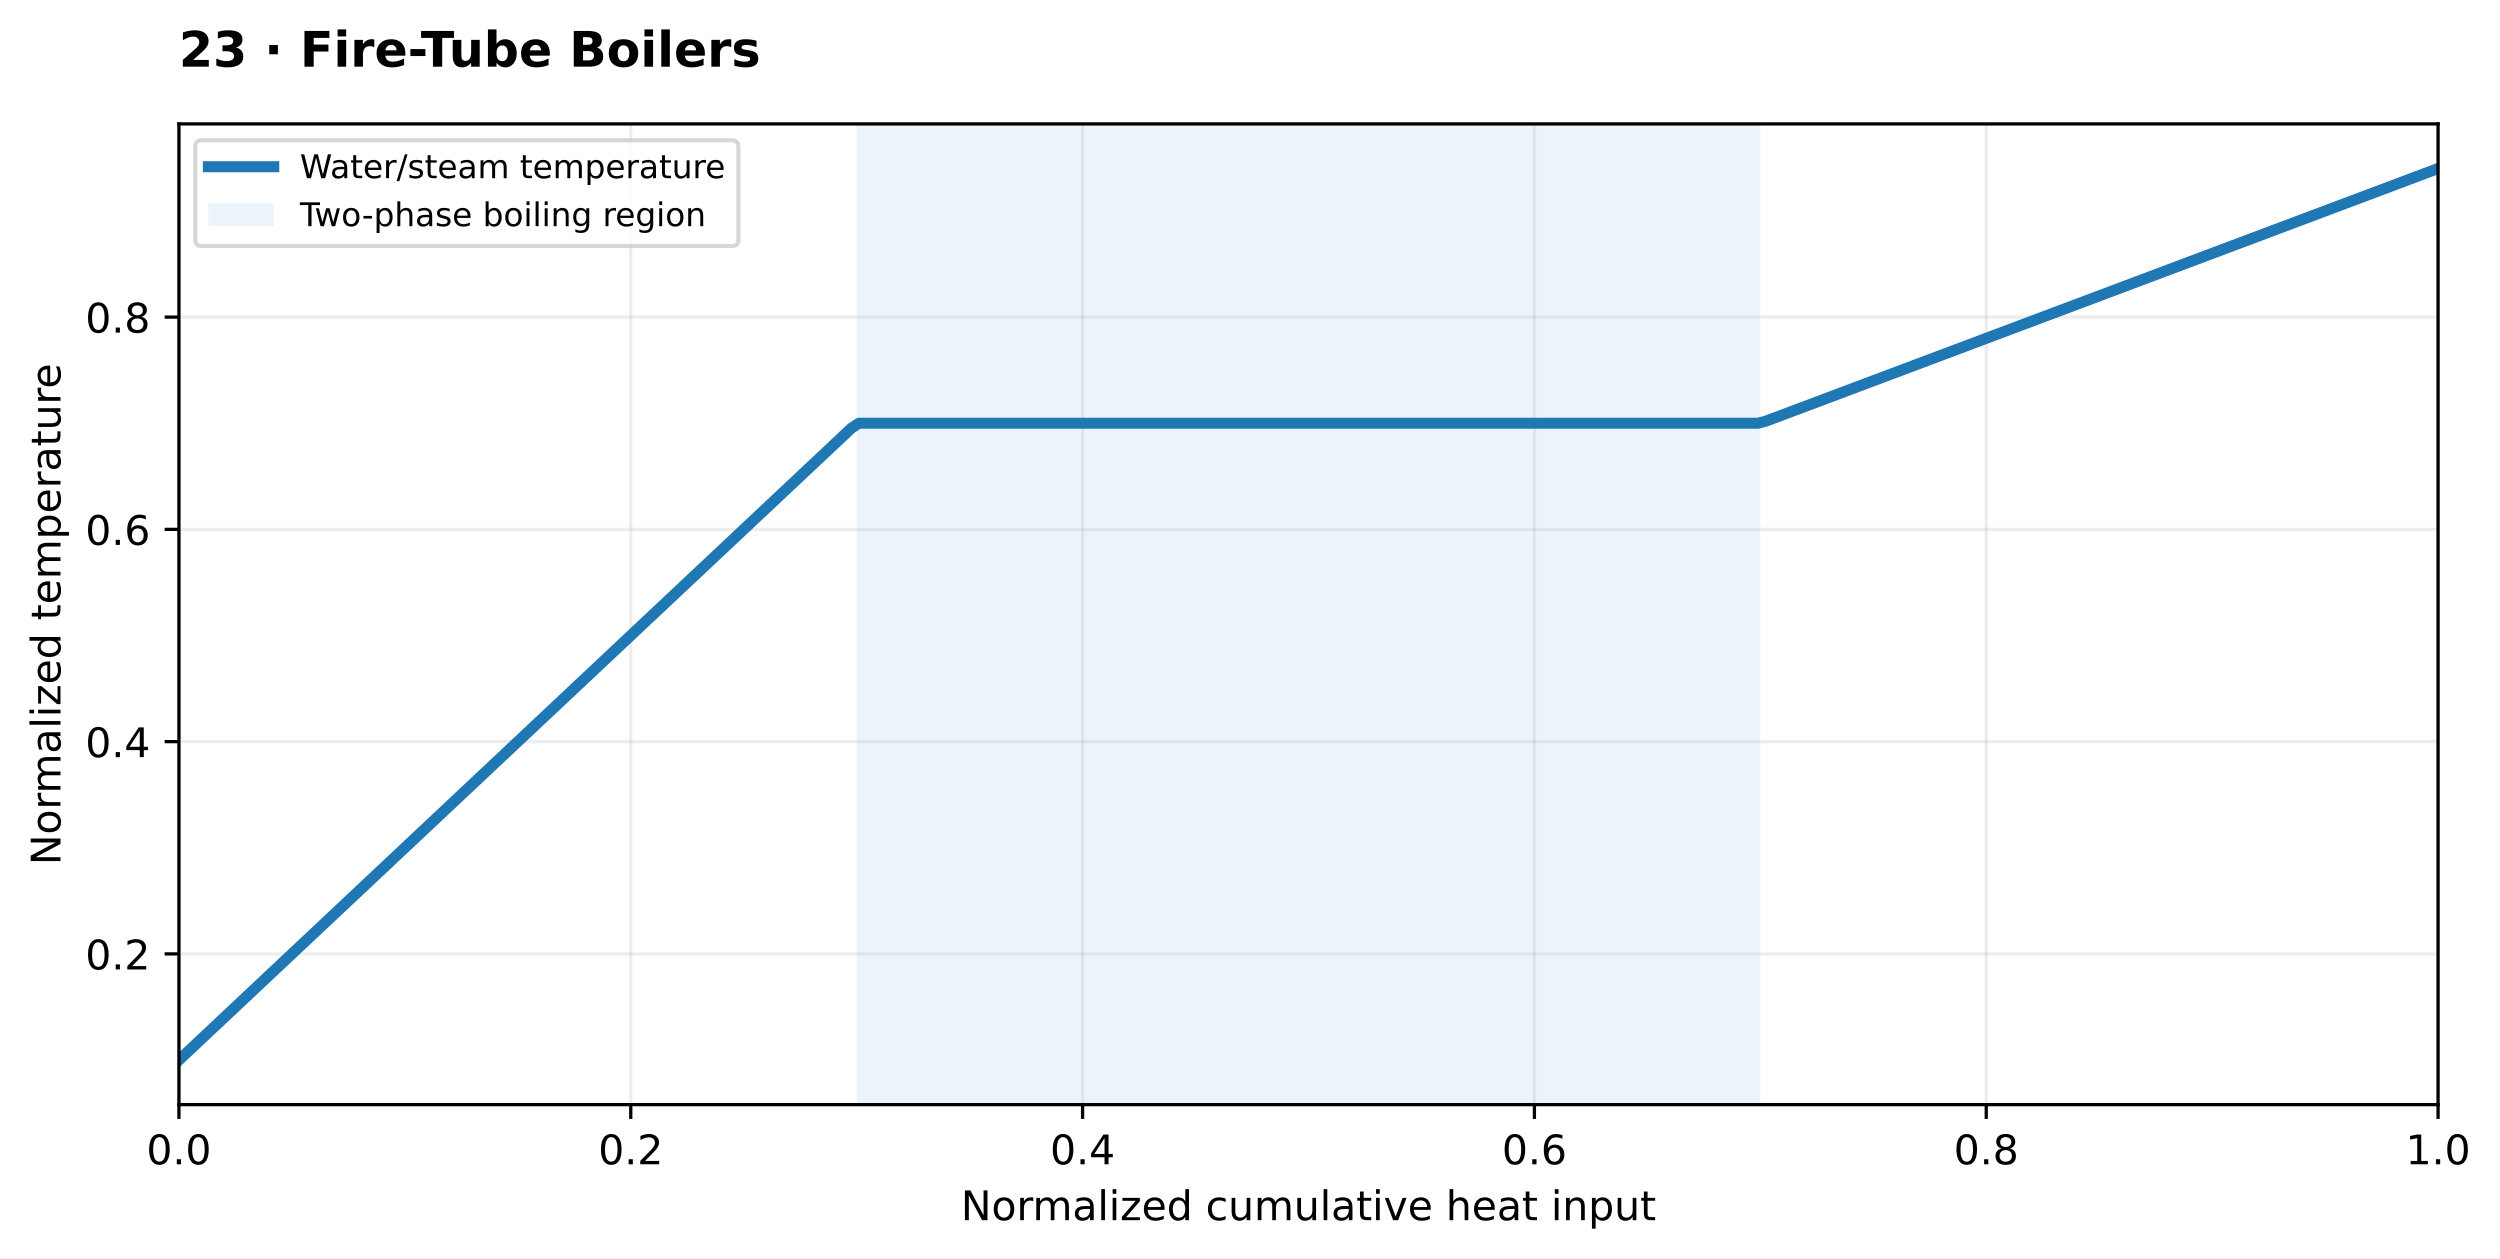
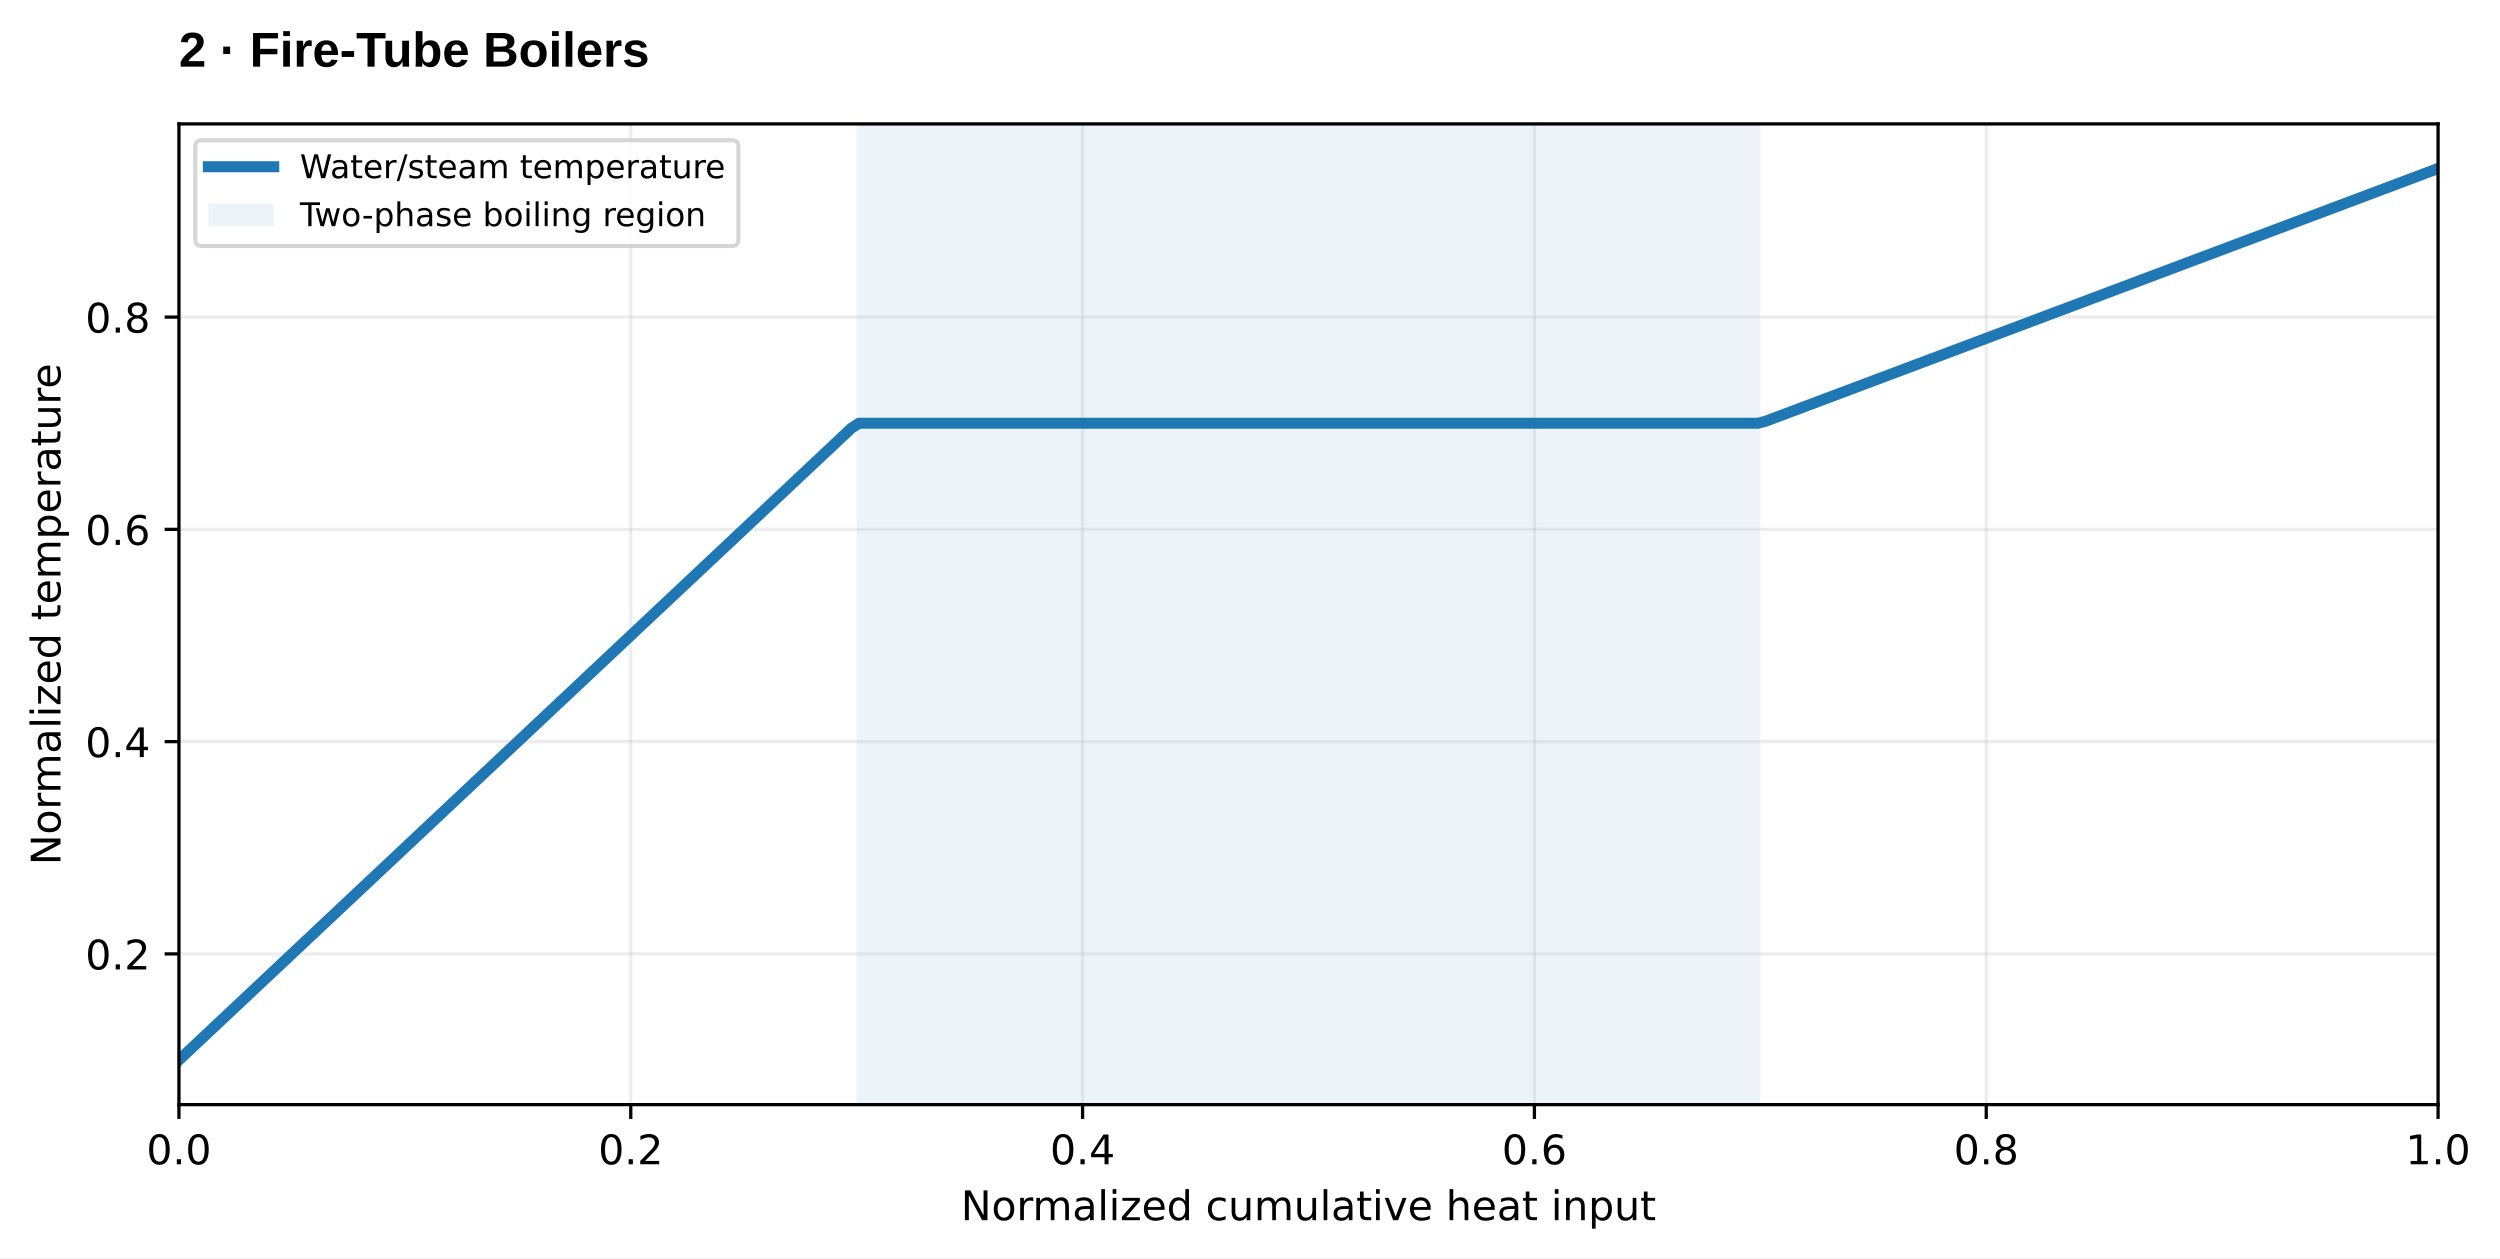
<svg xmlns="http://www.w3.org/2000/svg" xmlns:xlink="http://www.w3.org/1999/xlink" width="611.693pt" height="307.834pt" viewBox="0 0 611.693 307.834" version="1.1">
  <defs>
    <style type="text/css">*{stroke-linejoin: round; stroke-linecap: butt}</style>
  </defs>
  <g id="figure_1">
    <g id="patch_1">
      <path d="M -0 307.834  L 611.693 307.834  L 611.693 0  L -0 0  z " style="fill: #ffffff" />
    </g>
    <g id="axes_1">
      <g id="patch_2">
        <path d="M 43.781 270.278  L 596.541 270.278  L 596.541 30.318  L 43.781 30.318  z " style="fill: #ffffff" />
      </g>
      <g id="patch_3">
        <path d="M 209.609 270.278  L 430.713 270.278  L 430.713 30.318  L 209.609 30.318  z " clip-path="url(#p665031e867)" style="fill: #1f77b4; opacity: 0.08" />
      </g>
      <g id="matplotlib.axis_1">
        <g id="xtick_1">
          <g id="line2d_1">
            <path d="M 43.781 270.278  L 43.781 30.318  " clip-path="url(#p665031e867)" style="fill: none; stroke: #b0b0b0; stroke-opacity: 0.22; stroke-width: 0.8; stroke-linecap: square" />
          </g>
          <g id="line2d_2">
            <defs>
              <path id="m70092ab646" d="M 0 0  L 0 3.5  " style="stroke: #000000; stroke-width: 0.8" />
            </defs>
            <g>
              <use xlink:href="#m70092ab646" x="43.781" y="270.278" style="stroke: #000000; stroke-width: 0.8" />
            </g>
          </g>
          <g id="text_1">
            <g transform="translate(35.82969 284.8766) scale(0.1 -0.1)">
              <defs>
                <path id="DejaVuSans-30" d="M 2034 4250  Q 1547 4250 1301 3770  Q 1056 3291 1056 2328  Q 1056 1369 1301 889  Q 1547 409 2034 409  Q 2525 409 2770 889  Q 3016 1369 3016 2328  Q 3016 3291 2770 3770  Q 2525 4250 2034 4250  z M 2034 4750  Q 2819 4750 3233 4129  Q 3647 3509 3647 2328  Q 3647 1150 3233 529  Q 2819 -91 2034 -91  Q 1250 -91 836 529  Q 422 1150 422 2328  Q 422 3509 836 4129  Q 1250 4750 2034 4750  z " transform="scale(0.015625)" />
                <path id="DejaVuSans-2e" d="M 684 794  L 1344 794  L 1344 0  L 684 0  L 684 794  z " transform="scale(0.015625)" />
              </defs>
              <use xlink:href="#DejaVuSans-30" />
              <use xlink:href="#DejaVuSans-2e" transform="translate(63.62305 0)" />
              <use xlink:href="#DejaVuSans-30" transform="translate(95.41016 0)" />
            </g>
          </g>
        </g>
        <g id="xtick_2">
          <g id="line2d_3">
            <path d="M 154.333 270.278  L 154.333 30.318  " clip-path="url(#p665031e867)" style="fill: none; stroke: #b0b0b0; stroke-opacity: 0.22; stroke-width: 0.8; stroke-linecap: square" />
          </g>
          <g id="line2d_4">
            <g>
              <use xlink:href="#m70092ab646" x="154.333" y="270.278" style="stroke: #000000; stroke-width: 0.8" />
            </g>
          </g>
          <g id="text_2">
            <g transform="translate(146.3817 284.8766) scale(0.1 -0.1)">
              <defs>
                <path id="DejaVuSans-32" d="M 1228 531  L 3431 531  L 3431 0  L 469 0  L 469 531  Q 828 903 1448 1529  Q 2069 2156 2228 2338  Q 2531 2678 2651 2914  Q 2772 3150 2772 3378  Q 2772 3750 2511 3984  Q 2250 4219 1831 4219  Q 1534 4219 1204 4116  Q 875 4013 500 3803  L 500 4441  Q 881 4594 1212 4672  Q 1544 4750 1819 4750  Q 2544 4750 2975 4387  Q 3406 4025 3406 3419  Q 3406 3131 3298 2873  Q 3191 2616 2906 2266  Q 2828 2175 2409 1742  Q 1991 1309 1228 531  z " transform="scale(0.015625)" />
              </defs>
              <use xlink:href="#DejaVuSans-30" />
              <use xlink:href="#DejaVuSans-2e" transform="translate(63.62305 0)" />
              <use xlink:href="#DejaVuSans-32" transform="translate(95.41016 0)" />
            </g>
          </g>
        </g>
        <g id="xtick_3">
          <g id="line2d_5">
            <path d="M 264.885 270.278  L 264.885 30.318  " clip-path="url(#p665031e867)" style="fill: none; stroke: #b0b0b0; stroke-opacity: 0.22; stroke-width: 0.8; stroke-linecap: square" />
          </g>
          <g id="line2d_6">
            <g>
              <use xlink:href="#m70092ab646" x="264.885" y="270.278" style="stroke: #000000; stroke-width: 0.8" />
            </g>
          </g>
          <g id="text_3">
            <g transform="translate(256.9337 284.8766) scale(0.1 -0.1)">
              <defs>
                <path id="DejaVuSans-34" d="M 2419 4116  L 825 1625  L 2419 1625  L 2419 4116  z M 2253 4666  L 3047 4666  L 3047 1625  L 3713 1625  L 3713 1100  L 3047 1100  L 3047 0  L 2419 0  L 2419 1100  L 313 1100  L 313 1709  L 2253 4666  z " transform="scale(0.015625)" />
              </defs>
              <use xlink:href="#DejaVuSans-30" />
              <use xlink:href="#DejaVuSans-2e" transform="translate(63.62305 0)" />
              <use xlink:href="#DejaVuSans-34" transform="translate(95.41016 0)" />
            </g>
          </g>
        </g>
        <g id="xtick_4">
          <g id="line2d_7">
            <path d="M 375.437 270.278  L 375.437 30.318  " clip-path="url(#p665031e867)" style="fill: none; stroke: #b0b0b0; stroke-opacity: 0.22; stroke-width: 0.8; stroke-linecap: square" />
          </g>
          <g id="line2d_8">
            <g>
              <use xlink:href="#m70092ab646" x="375.437" y="270.278" style="stroke: #000000; stroke-width: 0.8" />
            </g>
          </g>
          <g id="text_4">
            <g transform="translate(367.4857 284.8766) scale(0.1 -0.1)">
              <defs>
                <path id="DejaVuSans-36" d="M 2113 2584  Q 1688 2584 1439 2293  Q 1191 2003 1191 1497  Q 1191 994 1439 701  Q 1688 409 2113 409  Q 2538 409 2786 701  Q 3034 994 3034 1497  Q 3034 2003 2786 2293  Q 2538 2584 2113 2584  z M 3366 4563  L 3366 3988  Q 3128 4100 2886 4159  Q 2644 4219 2406 4219  Q 1781 4219 1451 3797  Q 1122 3375 1075 2522  Q 1259 2794 1537 2939  Q 1816 3084 2150 3084  Q 2853 3084 3261 2657  Q 3669 2231 3669 1497  Q 3669 778 3244 343  Q 2819 -91 2113 -91  Q 1303 -91 875 529  Q 447 1150 447 2328  Q 447 3434 972 4092  Q 1497 4750 2381 4750  Q 2619 4750 2861 4703  Q 3103 4656 3366 4563  z " transform="scale(0.015625)" />
              </defs>
              <use xlink:href="#DejaVuSans-30" />
              <use xlink:href="#DejaVuSans-2e" transform="translate(63.62305 0)" />
              <use xlink:href="#DejaVuSans-36" transform="translate(95.41016 0)" />
            </g>
          </g>
        </g>
        <g id="xtick_5">
          <g id="line2d_9">
            <path d="M 485.989 270.278  L 485.989 30.318  " clip-path="url(#p665031e867)" style="fill: none; stroke: #b0b0b0; stroke-opacity: 0.22; stroke-width: 0.8; stroke-linecap: square" />
          </g>
          <g id="line2d_10">
            <g>
              <use xlink:href="#m70092ab646" x="485.989" y="270.278" style="stroke: #000000; stroke-width: 0.8" />
            </g>
          </g>
          <g id="text_5">
            <g transform="translate(478.0377 284.8766) scale(0.1 -0.1)">
              <defs>
                <path id="DejaVuSans-38" d="M 2034 2216  Q 1584 2216 1326 1975  Q 1069 1734 1069 1313  Q 1069 891 1326 650  Q 1584 409 2034 409  Q 2484 409 2743 651  Q 3003 894 3003 1313  Q 3003 1734 2745 1975  Q 2488 2216 2034 2216  z M 1403 2484  Q 997 2584 770 2862  Q 544 3141 544 3541  Q 544 4100 942 4425  Q 1341 4750 2034 4750  Q 2731 4750 3128 4425  Q 3525 4100 3525 3541  Q 3525 3141 3298 2862  Q 3072 2584 2669 2484  Q 3125 2378 3379 2068  Q 3634 1759 3634 1313  Q 3634 634 3220 271  Q 2806 -91 2034 -91  Q 1263 -91 848 271  Q 434 634 434 1313  Q 434 1759 690 2068  Q 947 2378 1403 2484  z M 1172 3481  Q 1172 3119 1398 2916  Q 1625 2713 2034 2713  Q 2441 2713 2670 2916  Q 2900 3119 2900 3481  Q 2900 3844 2670 4047  Q 2441 4250 2034 4250  Q 1625 4250 1398 4047  Q 1172 3844 1172 3481  z " transform="scale(0.015625)" />
              </defs>
              <use xlink:href="#DejaVuSans-30" />
              <use xlink:href="#DejaVuSans-2e" transform="translate(63.62305 0)" />
              <use xlink:href="#DejaVuSans-38" transform="translate(95.41016 0)" />
            </g>
          </g>
        </g>
        <g id="xtick_6">
          <g id="line2d_11">
            <path d="M 596.541 270.278  L 596.541 30.318  " clip-path="url(#p665031e867)" style="fill: none; stroke: #b0b0b0; stroke-opacity: 0.22; stroke-width: 0.8; stroke-linecap: square" />
          </g>
          <g id="line2d_12">
            <g>
              <use xlink:href="#m70092ab646" x="596.541" y="270.278" style="stroke: #000000; stroke-width: 0.8" />
            </g>
          </g>
          <g id="text_6">
            <g transform="translate(588.5897 284.8766) scale(0.1 -0.1)">
              <defs>
                <path id="DejaVuSans-31" d="M 794 531  L 1825 531  L 1825 4091  L 703 3866  L 703 4441  L 1819 4666  L 2450 4666  L 2450 531  L 3481 531  L 3481 0  L 794 0  L 794 531  z " transform="scale(0.015625)" />
              </defs>
              <use xlink:href="#DejaVuSans-31" />
              <use xlink:href="#DejaVuSans-2e" transform="translate(63.62305 0)" />
              <use xlink:href="#DejaVuSans-30" transform="translate(95.41016 0)" />
            </g>
          </g>
        </g>
        <g id="text_7">
          <g transform="translate(235.1128 298.5547) scale(0.1 -0.1)">
            <defs>
              <path id="DejaVuSans-4e" d="M 628 4666  L 1478 4666  L 3547 763  L 3547 4666  L 4159 4666  L 4159 0  L 3309 0  L 1241 3903  L 1241 0  L 628 0  L 628 4666  z " transform="scale(0.015625)" />
              <path id="DejaVuSans-6f" d="M 1959 3097  Q 1497 3097 1228 2736  Q 959 2375 959 1747  Q 959 1119 1226 758  Q 1494 397 1959 397  Q 2419 397 2687 759  Q 2956 1122 2956 1747  Q 2956 2369 2687 2733  Q 2419 3097 1959 3097  z M 1959 3584  Q 2709 3584 3137 3096  Q 3566 2609 3566 1747  Q 3566 888 3137 398  Q 2709 -91 1959 -91  Q 1206 -91 779 398  Q 353 888 353 1747  Q 353 2609 779 3096  Q 1206 3584 1959 3584  z " transform="scale(0.015625)" />
              <path id="DejaVuSans-72" d="M 2631 2963  Q 2534 3019 2420 3045  Q 2306 3072 2169 3072  Q 1681 3072 1420 2755  Q 1159 2438 1159 1844  L 1159 0  L 581 0  L 581 3500  L 1159 3500  L 1159 2956  Q 1341 3275 1631 3429  Q 1922 3584 2338 3584  Q 2397 3584 2469 3576  Q 2541 3569 2628 3553  L 2631 2963  z " transform="scale(0.015625)" />
              <path id="DejaVuSans-6d" d="M 3328 2828  Q 3544 3216 3844 3400  Q 4144 3584 4550 3584  Q 5097 3584 5394 3201  Q 5691 2819 5691 2113  L 5691 0  L 5113 0  L 5113 2094  Q 5113 2597 4934 2840  Q 4756 3084 4391 3084  Q 3944 3084 3684 2787  Q 3425 2491 3425 1978  L 3425 0  L 2847 0  L 2847 2094  Q 2847 2600 2669 2842  Q 2491 3084 2119 3084  Q 1678 3084 1418 2786  Q 1159 2488 1159 1978  L 1159 0  L 581 0  L 581 3500  L 1159 3500  L 1159 2956  Q 1356 3278 1631 3431  Q 1906 3584 2284 3584  Q 2666 3584 2933 3390  Q 3200 3197 3328 2828  z " transform="scale(0.015625)" />
              <path id="DejaVuSans-61" d="M 2194 1759  Q 1497 1759 1228 1600  Q 959 1441 959 1056  Q 959 750 1161 570  Q 1363 391 1709 391  Q 2188 391 2477 730  Q 2766 1069 2766 1631  L 2766 1759  L 2194 1759  z M 3341 1997  L 3341 0  L 2766 0  L 2766 531  Q 2569 213 2275 61  Q 1981 -91 1556 -91  Q 1019 -91 701 211  Q 384 513 384 1019  Q 384 1609 779 1909  Q 1175 2209 1959 2209  L 2766 2209  L 2766 2266  Q 2766 2663 2505 2880  Q 2244 3097 1772 3097  Q 1472 3097 1187 3025  Q 903 2953 641 2809  L 641 3341  Q 956 3463 1253 3523  Q 1550 3584 1831 3584  Q 2591 3584 2966 3190  Q 3341 2797 3341 1997  z " transform="scale(0.015625)" />
              <path id="DejaVuSans-6c" d="M 603 4863  L 1178 4863  L 1178 0  L 603 0  L 603 4863  z " transform="scale(0.015625)" />
              <path id="DejaVuSans-69" d="M 603 3500  L 1178 3500  L 1178 0  L 603 0  L 603 3500  z M 603 4863  L 1178 4863  L 1178 4134  L 603 4134  L 603 4863  z " transform="scale(0.015625)" />
              <path id="DejaVuSans-7a" d="M 353 3500  L 3084 3500  L 3084 2975  L 922 459  L 3084 459  L 3084 0  L 275 0  L 275 525  L 2438 3041  L 353 3041  L 353 3500  z " transform="scale(0.015625)" />
              <path id="DejaVuSans-65" d="M 3597 1894  L 3597 1613  L 953 1613  Q 991 1019 1311 708  Q 1631 397 2203 397  Q 2534 397 2845 478  Q 3156 559 3463 722  L 3463 178  Q 3153 47 2828 -22  Q 2503 -91 2169 -91  Q 1331 -91 842 396  Q 353 884 353 1716  Q 353 2575 817 3079  Q 1281 3584 2069 3584  Q 2775 3584 3186 3129  Q 3597 2675 3597 1894  z M 3022 2063  Q 3016 2534 2758 2815  Q 2500 3097 2075 3097  Q 1594 3097 1305 2825  Q 1016 2553 972 2059  L 3022 2063  z " transform="scale(0.015625)" />
              <path id="DejaVuSans-64" d="M 2906 2969  L 2906 4863  L 3481 4863  L 3481 0  L 2906 0  L 2906 525  Q 2725 213 2448 61  Q 2172 -91 1784 -91  Q 1150 -91 751 415  Q 353 922 353 1747  Q 353 2572 751 3078  Q 1150 3584 1784 3584  Q 2172 3584 2448 3432  Q 2725 3281 2906 2969  z M 947 1747  Q 947 1113 1208 752  Q 1469 391 1925 391  Q 2381 391 2643 752  Q 2906 1113 2906 1747  Q 2906 2381 2643 2742  Q 2381 3103 1925 3103  Q 1469 3103 1208 2742  Q 947 2381 947 1747  z " transform="scale(0.015625)" />
              <path id="DejaVuSans-20" transform="scale(0.015625)" />
              <path id="DejaVuSans-63" d="M 3122 3366  L 3122 2828  Q 2878 2963 2633 3030  Q 2388 3097 2138 3097  Q 1578 3097 1268 2742  Q 959 2388 959 1747  Q 959 1106 1268 751  Q 1578 397 2138 397  Q 2388 397 2633 464  Q 2878 531 3122 666  L 3122 134  Q 2881 22 2623 -34  Q 2366 -91 2075 -91  Q 1284 -91 818 406  Q 353 903 353 1747  Q 353 2603 823 3093  Q 1294 3584 2113 3584  Q 2378 3584 2631 3529  Q 2884 3475 3122 3366  z " transform="scale(0.015625)" />
              <path id="DejaVuSans-75" d="M 544 1381  L 544 3500  L 1119 3500  L 1119 1403  Q 1119 906 1312 657  Q 1506 409 1894 409  Q 2359 409 2629 706  Q 2900 1003 2900 1516  L 2900 3500  L 3475 3500  L 3475 0  L 2900 0  L 2900 538  Q 2691 219 2414 64  Q 2138 -91 1772 -91  Q 1169 -91 856 284  Q 544 659 544 1381  z M 1991 3584  L 1991 3584  z " transform="scale(0.015625)" />
              <path id="DejaVuSans-74" d="M 1172 4494  L 1172 3500  L 2356 3500  L 2356 3053  L 1172 3053  L 1172 1153  Q 1172 725 1289 603  Q 1406 481 1766 481  L 2356 481  L 2356 0  L 1766 0  Q 1100 0 847 248  Q 594 497 594 1153  L 594 3053  L 172 3053  L 172 3500  L 594 3500  L 594 4494  L 1172 4494  z " transform="scale(0.015625)" />
              <path id="DejaVuSans-76" d="M 191 3500  L 800 3500  L 1894 563  L 2988 3500  L 3597 3500  L 2284 0  L 1503 0  L 191 3500  z " transform="scale(0.015625)" />
              <path id="DejaVuSans-68" d="M 3513 2113  L 3513 0  L 2938 0  L 2938 2094  Q 2938 2591 2744 2837  Q 2550 3084 2163 3084  Q 1697 3084 1428 2787  Q 1159 2491 1159 1978  L 1159 0  L 581 0  L 581 4863  L 1159 4863  L 1159 2956  Q 1366 3272 1645 3428  Q 1925 3584 2291 3584  Q 2894 3584 3203 3211  Q 3513 2838 3513 2113  z " transform="scale(0.015625)" />
              <path id="DejaVuSans-6e" d="M 3513 2113  L 3513 0  L 2938 0  L 2938 2094  Q 2938 2591 2744 2837  Q 2550 3084 2163 3084  Q 1697 3084 1428 2787  Q 1159 2491 1159 1978  L 1159 0  L 581 0  L 581 3500  L 1159 3500  L 1159 2956  Q 1366 3272 1645 3428  Q 1925 3584 2291 3584  Q 2894 3584 3203 3211  Q 3513 2838 3513 2113  z " transform="scale(0.015625)" />
              <path id="DejaVuSans-70" d="M 1159 525  L 1159 -1331  L 581 -1331  L 581 3500  L 1159 3500  L 1159 2969  Q 1341 3281 1617 3432  Q 1894 3584 2278 3584  Q 2916 3584 3314 3078  Q 3713 2572 3713 1747  Q 3713 922 3314 415  Q 2916 -91 2278 -91  Q 1894 -91 1617 61  Q 1341 213 1159 525  z M 3116 1747  Q 3116 2381 2855 2742  Q 2594 3103 2138 3103  Q 1681 3103 1420 2742  Q 1159 2381 1159 1747  Q 1159 1113 1420 752  Q 1681 391 2138 391  Q 2594 391 2855 752  Q 3116 1113 3116 1747  z " transform="scale(0.015625)" />
            </defs>
            <use xlink:href="#DejaVuSans-4e" />
            <use xlink:href="#DejaVuSans-6f" transform="translate(74.80469 0)" />
            <use xlink:href="#DejaVuSans-72" transform="translate(135.9863 0)" />
            <use xlink:href="#DejaVuSans-6d" transform="translate(175.3496 0)" />
            <use xlink:href="#DejaVuSans-61" transform="translate(272.7617 0)" />
            <use xlink:href="#DejaVuSans-6c" transform="translate(334.041 0)" />
            <use xlink:href="#DejaVuSans-69" transform="translate(361.8242 0)" />
            <use xlink:href="#DejaVuSans-7a" transform="translate(389.6074 0)" />
            <use xlink:href="#DejaVuSans-65" transform="translate(442.0977 0)" />
            <use xlink:href="#DejaVuSans-64" transform="translate(503.6211 0)" />
            <use xlink:href="#DejaVuSans-20" transform="translate(567.0977 0)" />
            <use xlink:href="#DejaVuSans-63" transform="translate(598.8848 0)" />
            <use xlink:href="#DejaVuSans-75" transform="translate(653.8652 0)" />
            <use xlink:href="#DejaVuSans-6d" transform="translate(717.2441 0)" />
            <use xlink:href="#DejaVuSans-75" transform="translate(814.6562 0)" />
            <use xlink:href="#DejaVuSans-6c" transform="translate(878.0352 0)" />
            <use xlink:href="#DejaVuSans-61" transform="translate(905.8184 0)" />
            <use xlink:href="#DejaVuSans-74" transform="translate(967.0977 0)" />
            <use xlink:href="#DejaVuSans-69" transform="translate(1006.307 0)" />
            <use xlink:href="#DejaVuSans-76" transform="translate(1034.09 0)" />
            <use xlink:href="#DejaVuSans-65" transform="translate(1093.27 0)" />
            <use xlink:href="#DejaVuSans-20" transform="translate(1154.793 0)" />
            <use xlink:href="#DejaVuSans-68" transform="translate(1186.58 0)" />
            <use xlink:href="#DejaVuSans-65" transform="translate(1249.959 0)" />
            <use xlink:href="#DejaVuSans-61" transform="translate(1311.482 0)" />
            <use xlink:href="#DejaVuSans-74" transform="translate(1372.762 0)" />
            <use xlink:href="#DejaVuSans-20" transform="translate(1411.971 0)" />
            <use xlink:href="#DejaVuSans-69" transform="translate(1443.758 0)" />
            <use xlink:href="#DejaVuSans-6e" transform="translate(1471.541 0)" />
            <use xlink:href="#DejaVuSans-70" transform="translate(1534.92 0)" />
            <use xlink:href="#DejaVuSans-75" transform="translate(1598.396 0)" />
            <use xlink:href="#DejaVuSans-74" transform="translate(1661.775 0)" />
          </g>
        </g>
      </g>
      <g id="matplotlib.axis_2">
        <g id="ytick_1">
          <g id="line2d_13">
            <path d="M 43.781 233.401  L 596.541 233.401  " clip-path="url(#p665031e867)" style="fill: none; stroke: #b0b0b0; stroke-opacity: 0.22; stroke-width: 0.8; stroke-linecap: square" />
          </g>
          <g id="line2d_14">
            <defs>
              <path id="mebf249149b" d="M 0 0  L -3.5 0  " style="stroke: #000000; stroke-width: 0.8" />
            </defs>
            <g>
              <use xlink:href="#mebf249149b" x="43.781" y="233.401" style="stroke: #000000; stroke-width: 0.8" />
            </g>
          </g>
          <g id="text_8">
            <g transform="translate(20.87813 237.2004) scale(0.1 -0.1)">
              <use xlink:href="#DejaVuSans-30" />
              <use xlink:href="#DejaVuSans-2e" transform="translate(63.62305 0)" />
              <use xlink:href="#DejaVuSans-32" transform="translate(95.41016 0)" />
            </g>
          </g>
        </g>
        <g id="ytick_2">
          <g id="line2d_15">
            <path d="M 43.781 181.462  L 596.541 181.462  " clip-path="url(#p665031e867)" style="fill: none; stroke: #b0b0b0; stroke-opacity: 0.22; stroke-width: 0.8; stroke-linecap: square" />
          </g>
          <g id="line2d_16">
            <g>
              <use xlink:href="#mebf249149b" x="43.781" y="181.462" style="stroke: #000000; stroke-width: 0.8" />
            </g>
          </g>
          <g id="text_9">
            <g transform="translate(20.87813 185.261) scale(0.1 -0.1)">
              <use xlink:href="#DejaVuSans-30" />
              <use xlink:href="#DejaVuSans-2e" transform="translate(63.62305 0)" />
              <use xlink:href="#DejaVuSans-34" transform="translate(95.41016 0)" />
            </g>
          </g>
        </g>
        <g id="ytick_3">
          <g id="line2d_17">
            <path d="M 43.781 129.522  L 596.541 129.522  " clip-path="url(#p665031e867)" style="fill: none; stroke: #b0b0b0; stroke-opacity: 0.22; stroke-width: 0.8; stroke-linecap: square" />
          </g>
          <g id="line2d_18">
            <g>
              <use xlink:href="#mebf249149b" x="43.781" y="129.522" style="stroke: #000000; stroke-width: 0.8" />
            </g>
          </g>
          <g id="text_10">
            <g transform="translate(20.87813 133.3216) scale(0.1 -0.1)">
              <use xlink:href="#DejaVuSans-30" />
              <use xlink:href="#DejaVuSans-2e" transform="translate(63.62305 0)" />
              <use xlink:href="#DejaVuSans-36" transform="translate(95.41016 0)" />
            </g>
          </g>
        </g>
        <g id="ytick_4">
          <g id="line2d_19">
            <path d="M 43.781 77.583  L 596.541 77.583  " clip-path="url(#p665031e867)" style="fill: none; stroke: #b0b0b0; stroke-opacity: 0.22; stroke-width: 0.8; stroke-linecap: square" />
          </g>
          <g id="line2d_20">
            <g>
              <use xlink:href="#mebf249149b" x="43.781" y="77.583" style="stroke: #000000; stroke-width: 0.8" />
            </g>
          </g>
          <g id="text_11">
            <g transform="translate(20.87813 81.38219) scale(0.1 -0.1)">
              <use xlink:href="#DejaVuSans-30" />
              <use xlink:href="#DejaVuSans-2e" transform="translate(63.62305 0)" />
              <use xlink:href="#DejaVuSans-38" transform="translate(95.41016 0)" />
            </g>
          </g>
        </g>
        <g id="text_12">
          <g transform="translate(14.79844 211.6684) rotate(-90) scale(0.1 -0.1)">
            <use xlink:href="#DejaVuSans-4e" />
            <use xlink:href="#DejaVuSans-6f" transform="translate(74.80469 0)" />
            <use xlink:href="#DejaVuSans-72" transform="translate(135.9863 0)" />
            <use xlink:href="#DejaVuSans-6d" transform="translate(175.3496 0)" />
            <use xlink:href="#DejaVuSans-61" transform="translate(272.7617 0)" />
            <use xlink:href="#DejaVuSans-6c" transform="translate(334.041 0)" />
            <use xlink:href="#DejaVuSans-69" transform="translate(361.8242 0)" />
            <use xlink:href="#DejaVuSans-7a" transform="translate(389.6074 0)" />
            <use xlink:href="#DejaVuSans-65" transform="translate(442.0977 0)" />
            <use xlink:href="#DejaVuSans-64" transform="translate(503.6211 0)" />
            <use xlink:href="#DejaVuSans-20" transform="translate(567.0977 0)" />
            <use xlink:href="#DejaVuSans-74" transform="translate(598.8848 0)" />
            <use xlink:href="#DejaVuSans-65" transform="translate(638.0938 0)" />
            <use xlink:href="#DejaVuSans-6d" transform="translate(699.6172 0)" />
            <use xlink:href="#DejaVuSans-70" transform="translate(797.0293 0)" />
            <use xlink:href="#DejaVuSans-65" transform="translate(860.5059 0)" />
            <use xlink:href="#DejaVuSans-72" transform="translate(922.0293 0)" />
            <use xlink:href="#DejaVuSans-61" transform="translate(963.1426 0)" />
            <use xlink:href="#DejaVuSans-74" transform="translate(1024.422 0)" />
            <use xlink:href="#DejaVuSans-75" transform="translate(1063.631 0)" />
            <use xlink:href="#DejaVuSans-72" transform="translate(1127.01 0)" />
            <use xlink:href="#DejaVuSans-65" transform="translate(1165.873 0)" />
          </g>
        </g>
      </g>
      <g id="line2d_21">
        <path d="M 43.781 259.371  L 208.315 104.769  L 210.164 103.553  L 430.159 103.553  L 432.007 103.066  L 596.541 41.225  L 596.541 41.225  " clip-path="url(#p665031e867)" style="fill: none; stroke: #1f77b4; stroke-width: 2.7; stroke-linecap: square" />
      </g>
      <g id="patch_4">
        <path d="M 43.781 270.278  L 43.781 30.318  " style="fill: none; stroke: #000000; stroke-width: 0.8; stroke-linejoin: miter; stroke-linecap: square" />
      </g>
      <g id="patch_5">
        <path d="M 596.541 270.278  L 596.541 30.318  " style="fill: none; stroke: #000000; stroke-width: 0.8; stroke-linejoin: miter; stroke-linecap: square" />
      </g>
      <g id="patch_6">
        <path d="M 43.781 270.278  L 596.541 270.278  " style="fill: none; stroke: #000000; stroke-width: 0.8; stroke-linejoin: miter; stroke-linecap: square" />
      </g>
      <g id="patch_7">
        <path d="M 43.781 30.318  L 596.541 30.318  " style="fill: none; stroke: #000000; stroke-width: 0.8; stroke-linejoin: miter; stroke-linecap: square" />
      </g>
      <g id="text_13">
-         <g transform="translate(43.78125 16.31812) scale(0.12 -0.12)">
+         <text x="43.781" y="16.318" font-family="Arial, sans-serif" font-size="12" font-weight="bold">2 · Fire-Tube Boilers</text>
+         <g visibility="hidden" transform="translate(43.78125 16.31812) scale(0.12 -0.12)">
          <defs>
            <path id="DejaVuSans-Bold-32" d="M 1844 884  L 3897 884  L 3897 0  L 506 0  L 506 884  L 2209 2388  Q 2438 2594 2547 2791  Q 2656 2988 2656 3200  Q 2656 3528 2436 3728  Q 2216 3928 1850 3928  Q 1569 3928 1234 3808  Q 900 3688 519 3450  L 519 4475  Q 925 4609 1322 4679  Q 1719 4750 2100 4750  Q 2938 4750 3402 4381  Q 3866 4013 3866 3353  Q 3866 2972 3669 2642  Q 3472 2313 2841 1759  L 1844 884  z " transform="scale(0.015625)" />
            <path id="DejaVuSans-Bold-33" d="M 2981 2516  Q 3453 2394 3698 2092  Q 3944 1791 3944 1325  Q 3944 631 3412 270  Q 2881 -91 1863 -91  Q 1503 -91 1142 -33  Q 781 25 428 141  L 428 1069  Q 766 900 1098 814  Q 1431 728 1753 728  Q 2231 728 2486 893  Q 2741 1059 2741 1369  Q 2741 1688 2480 1852  Q 2219 2016 1709 2016  L 1228 2016  L 1228 2791  L 1734 2791  Q 2188 2791 2409 2933  Q 2631 3075 2631 3366  Q 2631 3634 2415 3781  Q 2200 3928 1806 3928  Q 1516 3928 1219 3862  Q 922 3797 628 3669  L 628 4550  Q 984 4650 1334 4700  Q 1684 4750 2022 4750  Q 2931 4750 3382 4451  Q 3834 4153 3834 3553  Q 3834 3144 3618 2883  Q 3403 2622 2981 2516  z " transform="scale(0.015625)" />
            <path id="DejaVuSans-Bold-20" transform="scale(0.015625)" />
            <path id="DejaVuSans-Bold-b7" d="M 653 2828  L 1778 2828  L 1778 1619  L 653 1619  L 653 2828  z " transform="scale(0.015625)" />
            <path id="DejaVuSans-Bold-46" d="M 588 4666  L 3834 4666  L 3834 3756  L 1791 3756  L 1791 2888  L 3713 2888  L 3713 1978  L 1791 1978  L 1791 0  L 588 0  L 588 4666  z " transform="scale(0.015625)" />
            <path id="DejaVuSans-Bold-69" d="M 538 3500  L 1656 3500  L 1656 0  L 538 0  L 538 3500  z M 538 4863  L 1656 4863  L 1656 3950  L 538 3950  L 538 4863  z " transform="scale(0.015625)" />
            <path id="DejaVuSans-Bold-72" d="M 3138 2547  Q 2991 2616 2845 2648  Q 2700 2681 2553 2681  Q 2122 2681 1889 2404  Q 1656 2128 1656 1613  L 1656 0  L 538 0  L 538 3500  L 1656 3500  L 1656 2925  Q 1872 3269 2151 3426  Q 2431 3584 2822 3584  Q 2878 3584 2943 3579  Q 3009 3575 3134 3559  L 3138 2547  z " transform="scale(0.015625)" />
            <path id="DejaVuSans-Bold-65" d="M 4031 1759  L 4031 1441  L 1416 1441  Q 1456 1047 1700 850  Q 1944 653 2381 653  Q 2734 653 3104 758  Q 3475 863 3866 1075  L 3866 213  Q 3469 63 3072 -14  Q 2675 -91 2278 -91  Q 1328 -91 801 392  Q 275 875 275 1747  Q 275 2603 792 3093  Q 1309 3584 2216 3584  Q 3041 3584 3536 3087  Q 4031 2591 4031 1759  z M 2881 2131  Q 2881 2450 2695 2645  Q 2509 2841 2209 2841  Q 1884 2841 1681 2658  Q 1478 2475 1428 2131  L 2881 2131  z " transform="scale(0.015625)" />
            <path id="DejaVuSans-Bold-2d" d="M 347 2297  L 2309 2297  L 2309 1388  L 347 1388  L 347 2297  z " transform="scale(0.015625)" />
            <path id="DejaVuSans-Bold-54" d="M 31 4666  L 4331 4666  L 4331 3756  L 2784 3756  L 2784 0  L 1581 0  L 1581 3756  L 31 3756  L 31 4666  z " transform="scale(0.015625)" />
            <path id="DejaVuSans-Bold-75" d="M 500 1363  L 500 3500  L 1625 3500  L 1625 3150  Q 1625 2866 1622 2436  Q 1619 2006 1619 1863  Q 1619 1441 1641 1255  Q 1663 1069 1716 984  Q 1784 875 1895 815  Q 2006 756 2150 756  Q 2500 756 2700 1025  Q 2900 1294 2900 1772  L 2900 3500  L 4019 3500  L 4019 0  L 2900 0  L 2900 506  Q 2647 200 2364 54  Q 2081 -91 1741 -91  Q 1134 -91 817 281  Q 500 653 500 1363  z " transform="scale(0.015625)" />
            <path id="DejaVuSans-Bold-62" d="M 2400 722  Q 2759 722 2948 984  Q 3138 1247 3138 1747  Q 3138 2247 2948 2509  Q 2759 2772 2400 2772  Q 2041 2772 1848 2508  Q 1656 2244 1656 1747  Q 1656 1250 1848 986  Q 2041 722 2400 722  z M 1656 2988  Q 1888 3294 2169 3439  Q 2450 3584 2816 3584  Q 3463 3584 3878 3070  Q 4294 2556 4294 1747  Q 4294 938 3878 423  Q 3463 -91 2816 -91  Q 2450 -91 2169 54  Q 1888 200 1656 506  L 1656 0  L 538 0  L 538 4863  L 1656 4863  L 1656 2988  z " transform="scale(0.015625)" />
            <path id="DejaVuSans-Bold-42" d="M 2456 2859  Q 2741 2859 2887 2984  Q 3034 3109 3034 3353  Q 3034 3594 2887 3720  Q 2741 3847 2456 3847  L 1791 3847  L 1791 2859  L 2456 2859  z M 2497 819  Q 2859 819 3042 972  Q 3225 1125 3225 1434  Q 3225 1738 3044 1889  Q 2863 2041 2497 2041  L 1791 2041  L 1791 819  L 2497 819  z M 3616 2497  Q 4003 2384 4215 2081  Q 4428 1778 4428 1338  Q 4428 663 3972 331  Q 3516 0 2584 0  L 588 0  L 588 4666  L 2394 4666  Q 3366 4666 3802 4372  Q 4238 4078 4238 3431  Q 4238 3091 4078 2852  Q 3919 2613 3616 2497  z " transform="scale(0.015625)" />
            <path id="DejaVuSans-Bold-6f" d="M 2203 2784  Q 1831 2784 1636 2517  Q 1441 2250 1441 1747  Q 1441 1244 1636 976  Q 1831 709 2203 709  Q 2569 709 2762 976  Q 2956 1244 2956 1747  Q 2956 2250 2762 2517  Q 2569 2784 2203 2784  z M 2203 3584  Q 3106 3584 3614 3096  Q 4122 2609 4122 1747  Q 4122 884 3614 396  Q 3106 -91 2203 -91  Q 1297 -91 786 396  Q 275 884 275 1747  Q 275 2609 786 3096  Q 1297 3584 2203 3584  z " transform="scale(0.015625)" />
            <path id="DejaVuSans-Bold-6c" d="M 538 4863  L 1656 4863  L 1656 0  L 538 0  L 538 4863  z " transform="scale(0.015625)" />
            <path id="DejaVuSans-Bold-73" d="M 3272 3391  L 3272 2541  Q 2913 2691 2578 2766  Q 2244 2841 1947 2841  Q 1628 2841 1473 2761  Q 1319 2681 1319 2516  Q 1319 2381 1436 2309  Q 1553 2238 1856 2203  L 2053 2175  Q 2913 2066 3209 1816  Q 3506 1566 3506 1031  Q 3506 472 3093 190  Q 2681 -91 1863 -91  Q 1516 -91 1145 -36  Q 775 19 384 128  L 384 978  Q 719 816 1070 734  Q 1422 653 1784 653  Q 2113 653 2278 743  Q 2444 834 2444 1013  Q 2444 1163 2330 1236  Q 2216 1309 1875 1350  L 1678 1375  Q 931 1469 631 1722  Q 331 1975 331 2491  Q 331 3047 712 3315  Q 1094 3584 1881 3584  Q 2191 3584 2531 3537  Q 2872 3491 3272 3391  z " transform="scale(0.015625)" />
          </defs>
          <use xlink:href="#DejaVuSans-Bold-32" />
          <use xlink:href="#DejaVuSans-Bold-33" transform="translate(69.58008 0)" />
          <use xlink:href="#DejaVuSans-Bold-20" transform="translate(139.1602 0)" />
          <use xlink:href="#DejaVuSans-Bold-b7" transform="translate(173.9746 0)" />
          <use xlink:href="#DejaVuSans-Bold-20" transform="translate(211.9629 0)" />
          <use xlink:href="#DejaVuSans-Bold-46" transform="translate(246.7773 0)" />
          <use xlink:href="#DejaVuSans-Bold-69" transform="translate(315.0879 0)" />
          <use xlink:href="#DejaVuSans-Bold-72" transform="translate(349.3652 0)" />
          <use xlink:href="#DejaVuSans-Bold-65" transform="translate(398.6816 0)" />
          <use xlink:href="#DejaVuSans-Bold-2d" transform="translate(466.5039 0)" />
          <use xlink:href="#DejaVuSans-Bold-54" transform="translate(493.2578 0)" />
          <use xlink:href="#DejaVuSans-Bold-75" transform="translate(550.4707 0)" />
          <use xlink:href="#DejaVuSans-Bold-62" transform="translate(621.6621 0)" />
          <use xlink:href="#DejaVuSans-Bold-65" transform="translate(693.2441 0)" />
          <use xlink:href="#DejaVuSans-Bold-20" transform="translate(761.0664 0)" />
          <use xlink:href="#DejaVuSans-Bold-42" transform="translate(795.8809 0)" />
          <use xlink:href="#DejaVuSans-Bold-6f" transform="translate(872.1016 0)" />
          <use xlink:href="#DejaVuSans-Bold-69" transform="translate(940.8027 0)" />
          <use xlink:href="#DejaVuSans-Bold-6c" transform="translate(975.0801 0)" />
          <use xlink:href="#DejaVuSans-Bold-65" transform="translate(1009.357 0)" />
          <use xlink:href="#DejaVuSans-Bold-72" transform="translate(1077.18 0)" />
          <use xlink:href="#DejaVuSans-Bold-73" transform="translate(1126.496 0)" />
        </g>
      </g>
      <g id="legend_1">
        <g id="patch_8">
          <path d="M 49.381 60.203  L 179.071 60.203  Q 180.671 60.203 180.671 58.603  L 180.671 35.918  Q 180.671 34.318 179.071 34.318  L 49.381 34.318  Q 47.781 34.318 47.781 35.918  L 47.781 58.603  Q 47.781 60.203 49.381 60.203  z " style="fill: #ffffff; opacity: 0.8; stroke: #cccccc; stroke-linejoin: miter" />
        </g>
        <g id="line2d_22">
          <path d="M 50.981 40.797  L 58.981 40.797  L 66.981 40.797  " style="fill: none; stroke: #1f77b4; stroke-width: 2.7; stroke-linecap: square" />
        </g>
        <g id="text_14">
          <g transform="translate(73.38125 43.59687) scale(0.08 -0.08)">
            <defs>
              <path id="DejaVuSans-57" d="M 213 4666  L 850 4666  L 1831 722  L 2809 4666  L 3519 4666  L 4500 722  L 5478 4666  L 6119 4666  L 4947 0  L 4153 0  L 3169 4050  L 2175 0  L 1381 0  L 213 4666  z " transform="scale(0.015625)" />
              <path id="DejaVuSans-2f" d="M 1625 4666  L 2156 4666  L 531 -594  L 0 -594  L 1625 4666  z " transform="scale(0.015625)" />
              <path id="DejaVuSans-73" d="M 2834 3397  L 2834 2853  Q 2591 2978 2328 3040  Q 2066 3103 1784 3103  Q 1356 3103 1142 2972  Q 928 2841 928 2578  Q 928 2378 1081 2264  Q 1234 2150 1697 2047  L 1894 2003  Q 2506 1872 2764 1633  Q 3022 1394 3022 966  Q 3022 478 2636 193  Q 2250 -91 1575 -91  Q 1294 -91 989 -36  Q 684 19 347 128  L 347 722  Q 666 556 975 473  Q 1284 391 1588 391  Q 1994 391 2212 530  Q 2431 669 2431 922  Q 2431 1156 2273 1281  Q 2116 1406 1581 1522  L 1381 1569  Q 847 1681 609 1914  Q 372 2147 372 2553  Q 372 3047 722 3315  Q 1072 3584 1716 3584  Q 2034 3584 2315 3537  Q 2597 3491 2834 3397  z " transform="scale(0.015625)" />
            </defs>
            <use xlink:href="#DejaVuSans-57" />
            <use xlink:href="#DejaVuSans-61" transform="translate(92.50195 0)" />
            <use xlink:href="#DejaVuSans-74" transform="translate(153.7812 0)" />
            <use xlink:href="#DejaVuSans-65" transform="translate(192.9902 0)" />
            <use xlink:href="#DejaVuSans-72" transform="translate(254.5137 0)" />
            <use xlink:href="#DejaVuSans-2f" transform="translate(295.627 0)" />
            <use xlink:href="#DejaVuSans-73" transform="translate(329.3184 0)" />
            <use xlink:href="#DejaVuSans-74" transform="translate(381.418 0)" />
            <use xlink:href="#DejaVuSans-65" transform="translate(420.627 0)" />
            <use xlink:href="#DejaVuSans-61" transform="translate(482.1504 0)" />
            <use xlink:href="#DejaVuSans-6d" transform="translate(543.4297 0)" />
            <use xlink:href="#DejaVuSans-20" transform="translate(640.8418 0)" />
            <use xlink:href="#DejaVuSans-74" transform="translate(672.6289 0)" />
            <use xlink:href="#DejaVuSans-65" transform="translate(711.8379 0)" />
            <use xlink:href="#DejaVuSans-6d" transform="translate(773.3613 0)" />
            <use xlink:href="#DejaVuSans-70" transform="translate(870.7734 0)" />
            <use xlink:href="#DejaVuSans-65" transform="translate(934.25 0)" />
            <use xlink:href="#DejaVuSans-72" transform="translate(995.7734 0)" />
            <use xlink:href="#DejaVuSans-61" transform="translate(1036.887 0)" />
            <use xlink:href="#DejaVuSans-74" transform="translate(1098.166 0)" />
            <use xlink:href="#DejaVuSans-75" transform="translate(1137.375 0)" />
            <use xlink:href="#DejaVuSans-72" transform="translate(1200.754 0)" />
            <use xlink:href="#DejaVuSans-65" transform="translate(1239.617 0)" />
          </g>
        </g>
        <g id="patch_9">
          <path d="M 50.981 55.339  L 66.981 55.339  L 66.981 49.739  L 50.981 49.739  z " style="fill: #1f77b4; opacity: 0.08" />
        </g>
        <g id="text_15">
          <g transform="translate(73.38125 55.33937) scale(0.08 -0.08)">
            <defs>
              <path id="DejaVuSans-54" d="M -19 4666  L 3928 4666  L 3928 4134  L 2272 4134  L 2272 0  L 1638 0  L 1638 4134  L -19 4134  L -19 4666  z " transform="scale(0.015625)" />
              <path id="DejaVuSans-77" d="M 269 3500  L 844 3500  L 1563 769  L 2278 3500  L 2956 3500  L 3675 769  L 4391 3500  L 4966 3500  L 4050 0  L 3372 0  L 2619 2869  L 1863 0  L 1184 0  L 269 3500  z " transform="scale(0.015625)" />
              <path id="DejaVuSans-2d" d="M 313 2009  L 1997 2009  L 1997 1497  L 313 1497  L 313 2009  z " transform="scale(0.015625)" />
              <path id="DejaVuSans-62" d="M 3116 1747  Q 3116 2381 2855 2742  Q 2594 3103 2138 3103  Q 1681 3103 1420 2742  Q 1159 2381 1159 1747  Q 1159 1113 1420 752  Q 1681 391 2138 391  Q 2594 391 2855 752  Q 3116 1113 3116 1747  z M 1159 2969  Q 1341 3281 1617 3432  Q 1894 3584 2278 3584  Q 2916 3584 3314 3078  Q 3713 2572 3713 1747  Q 3713 922 3314 415  Q 2916 -91 2278 -91  Q 1894 -91 1617 61  Q 1341 213 1159 525  L 1159 0  L 581 0  L 581 4863  L 1159 4863  L 1159 2969  z " transform="scale(0.015625)" />
              <path id="DejaVuSans-67" d="M 2906 1791  Q 2906 2416 2648 2759  Q 2391 3103 1925 3103  Q 1463 3103 1205 2759  Q 947 2416 947 1791  Q 947 1169 1205 825  Q 1463 481 1925 481  Q 2391 481 2648 825  Q 2906 1169 2906 1791  z M 3481 434  Q 3481 -459 3084 -895  Q 2688 -1331 1869 -1331  Q 1566 -1331 1297 -1286  Q 1028 -1241 775 -1147  L 775 -588  Q 1028 -725 1275 -790  Q 1522 -856 1778 -856  Q 2344 -856 2625 -561  Q 2906 -266 2906 331  L 2906 616  Q 2728 306 2450 153  Q 2172 0 1784 0  Q 1141 0 747 490  Q 353 981 353 1791  Q 353 2603 747 3093  Q 1141 3584 1784 3584  Q 2172 3584 2450 3431  Q 2728 3278 2906 2969  L 2906 3500  L 3481 3500  L 3481 434  z " transform="scale(0.015625)" />
            </defs>
            <use xlink:href="#DejaVuSans-54" />
            <use xlink:href="#DejaVuSans-77" transform="translate(44.58398 0)" />
            <use xlink:href="#DejaVuSans-6f" transform="translate(126.3711 0)" />
            <use xlink:href="#DejaVuSans-2d" transform="translate(189.4277 0)" />
            <use xlink:href="#DejaVuSans-70" transform="translate(225.5117 0)" />
            <use xlink:href="#DejaVuSans-68" transform="translate(288.9883 0)" />
            <use xlink:href="#DejaVuSans-61" transform="translate(352.3672 0)" />
            <use xlink:href="#DejaVuSans-73" transform="translate(413.6465 0)" />
            <use xlink:href="#DejaVuSans-65" transform="translate(465.7461 0)" />
            <use xlink:href="#DejaVuSans-20" transform="translate(527.2695 0)" />
            <use xlink:href="#DejaVuSans-62" transform="translate(559.0566 0)" />
            <use xlink:href="#DejaVuSans-6f" transform="translate(622.5332 0)" />
            <use xlink:href="#DejaVuSans-69" transform="translate(683.7148 0)" />
            <use xlink:href="#DejaVuSans-6c" transform="translate(711.498 0)" />
            <use xlink:href="#DejaVuSans-69" transform="translate(739.2812 0)" />
            <use xlink:href="#DejaVuSans-6e" transform="translate(767.0645 0)" />
            <use xlink:href="#DejaVuSans-67" transform="translate(830.4434 0)" />
            <use xlink:href="#DejaVuSans-20" transform="translate(893.9199 0)" />
            <use xlink:href="#DejaVuSans-72" transform="translate(925.707 0)" />
            <use xlink:href="#DejaVuSans-65" transform="translate(964.5703 0)" />
            <use xlink:href="#DejaVuSans-67" transform="translate(1026.094 0)" />
            <use xlink:href="#DejaVuSans-69" transform="translate(1089.57 0)" />
            <use xlink:href="#DejaVuSans-6f" transform="translate(1117.354 0)" />
            <use xlink:href="#DejaVuSans-6e" transform="translate(1178.535 0)" />
          </g>
        </g>
      </g>
    </g>
  </g>
  <defs>
    <clipPath id="p665031e867">
      <rect x="43.781" y="30.318" width="552.76" height="239.96" />
    </clipPath>
  </defs>
</svg>
